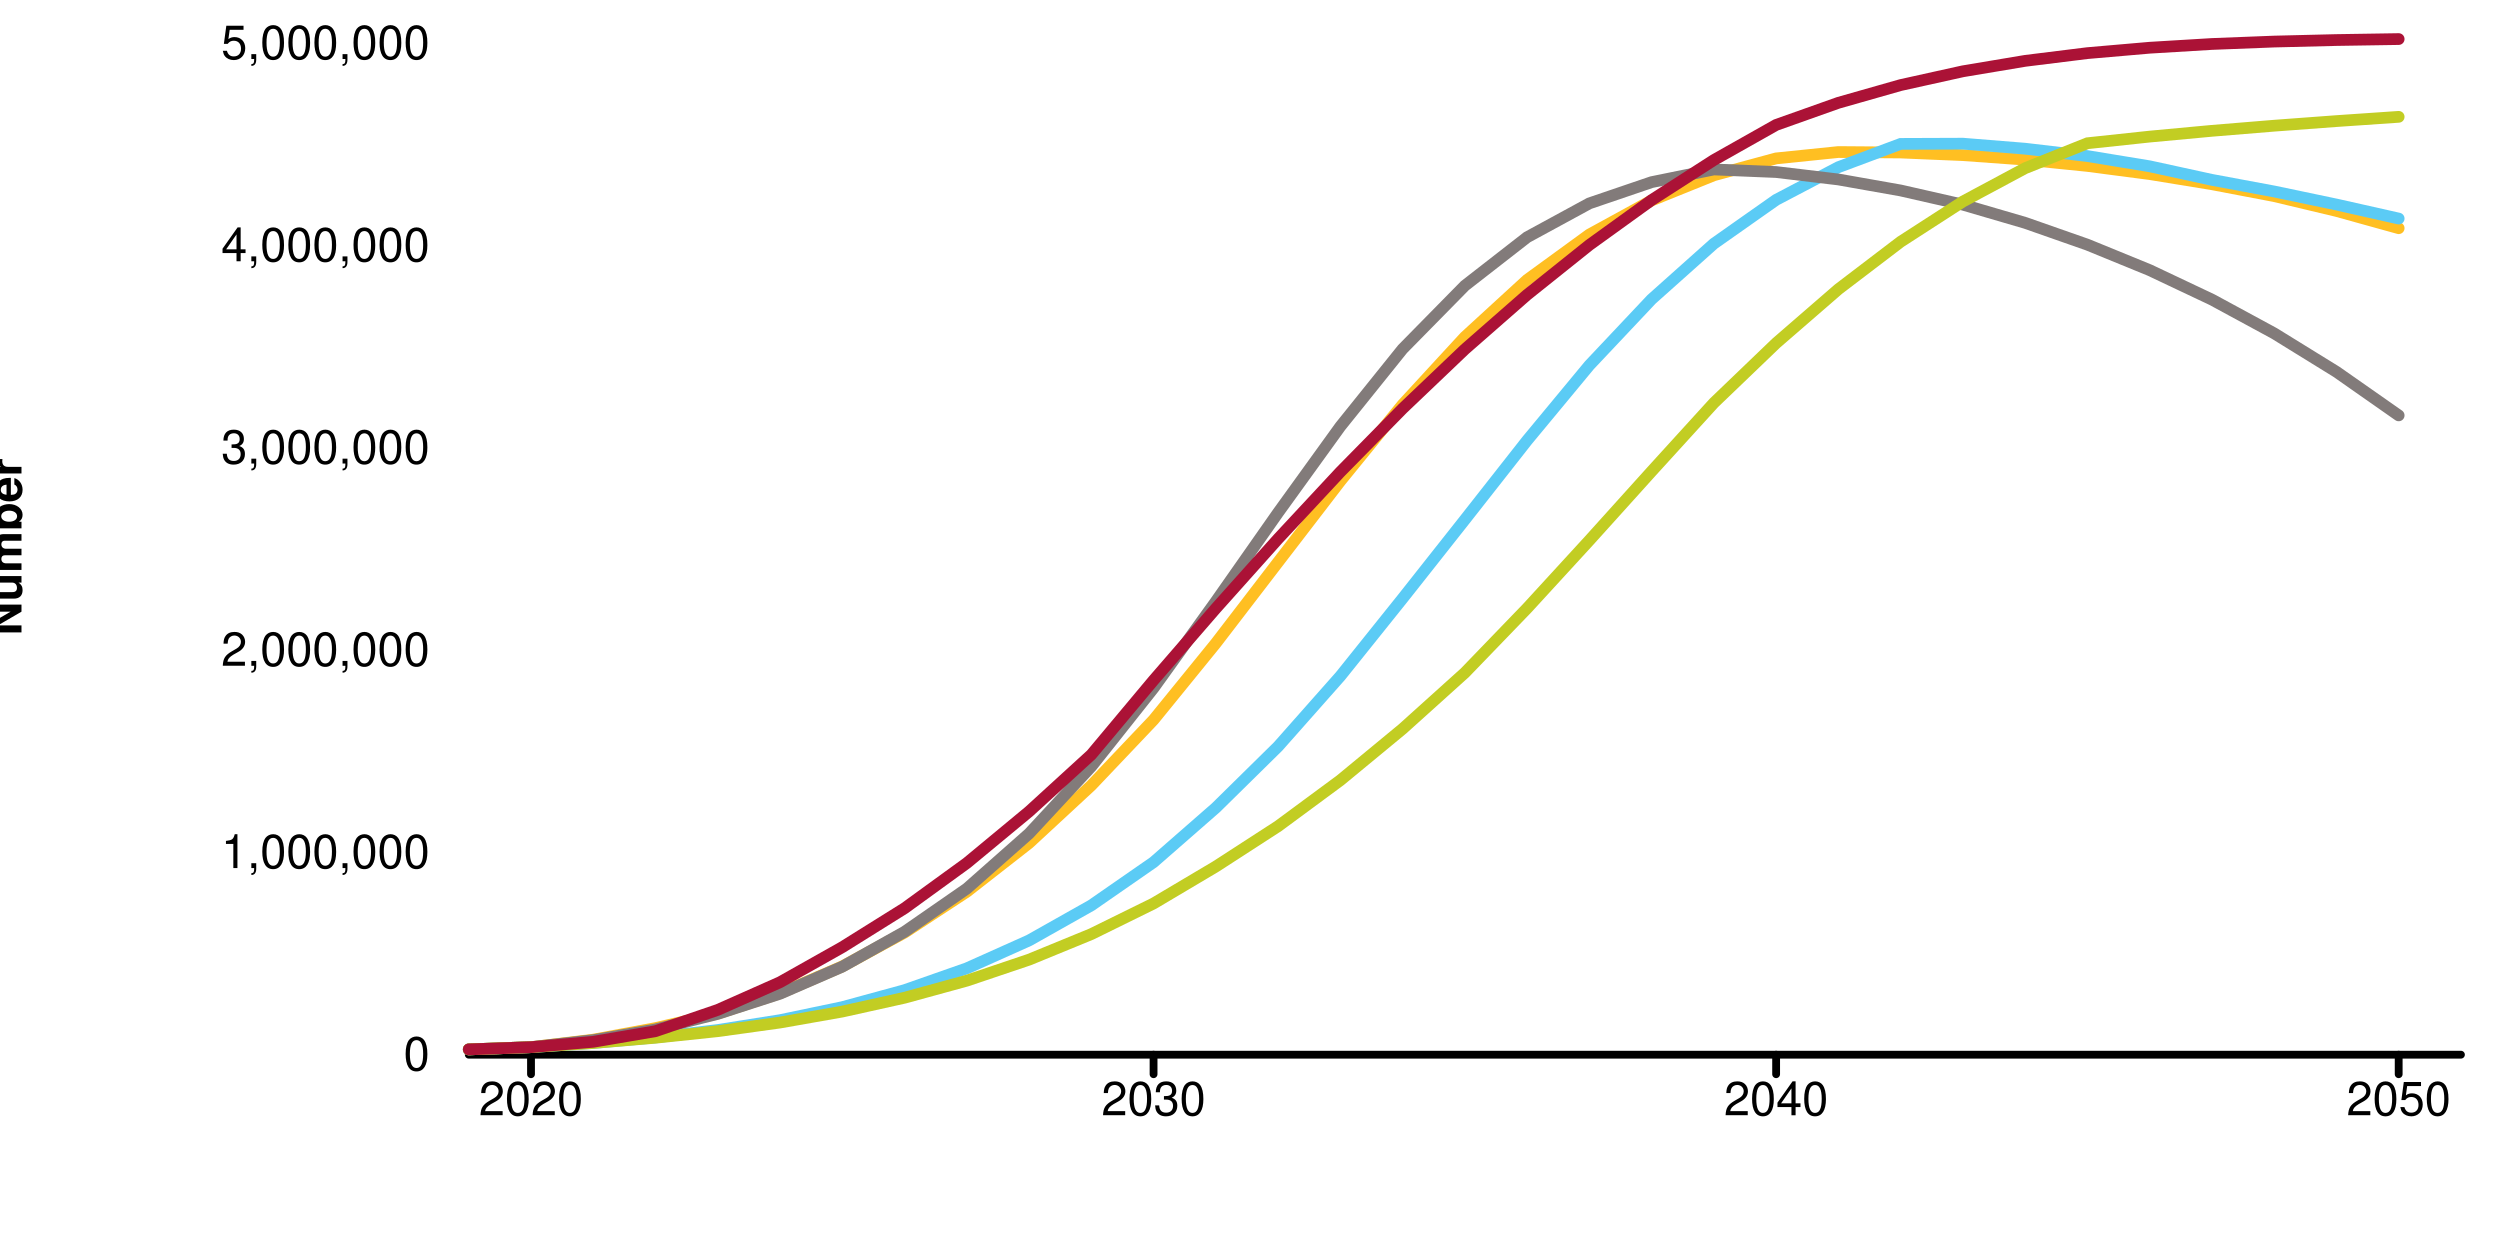
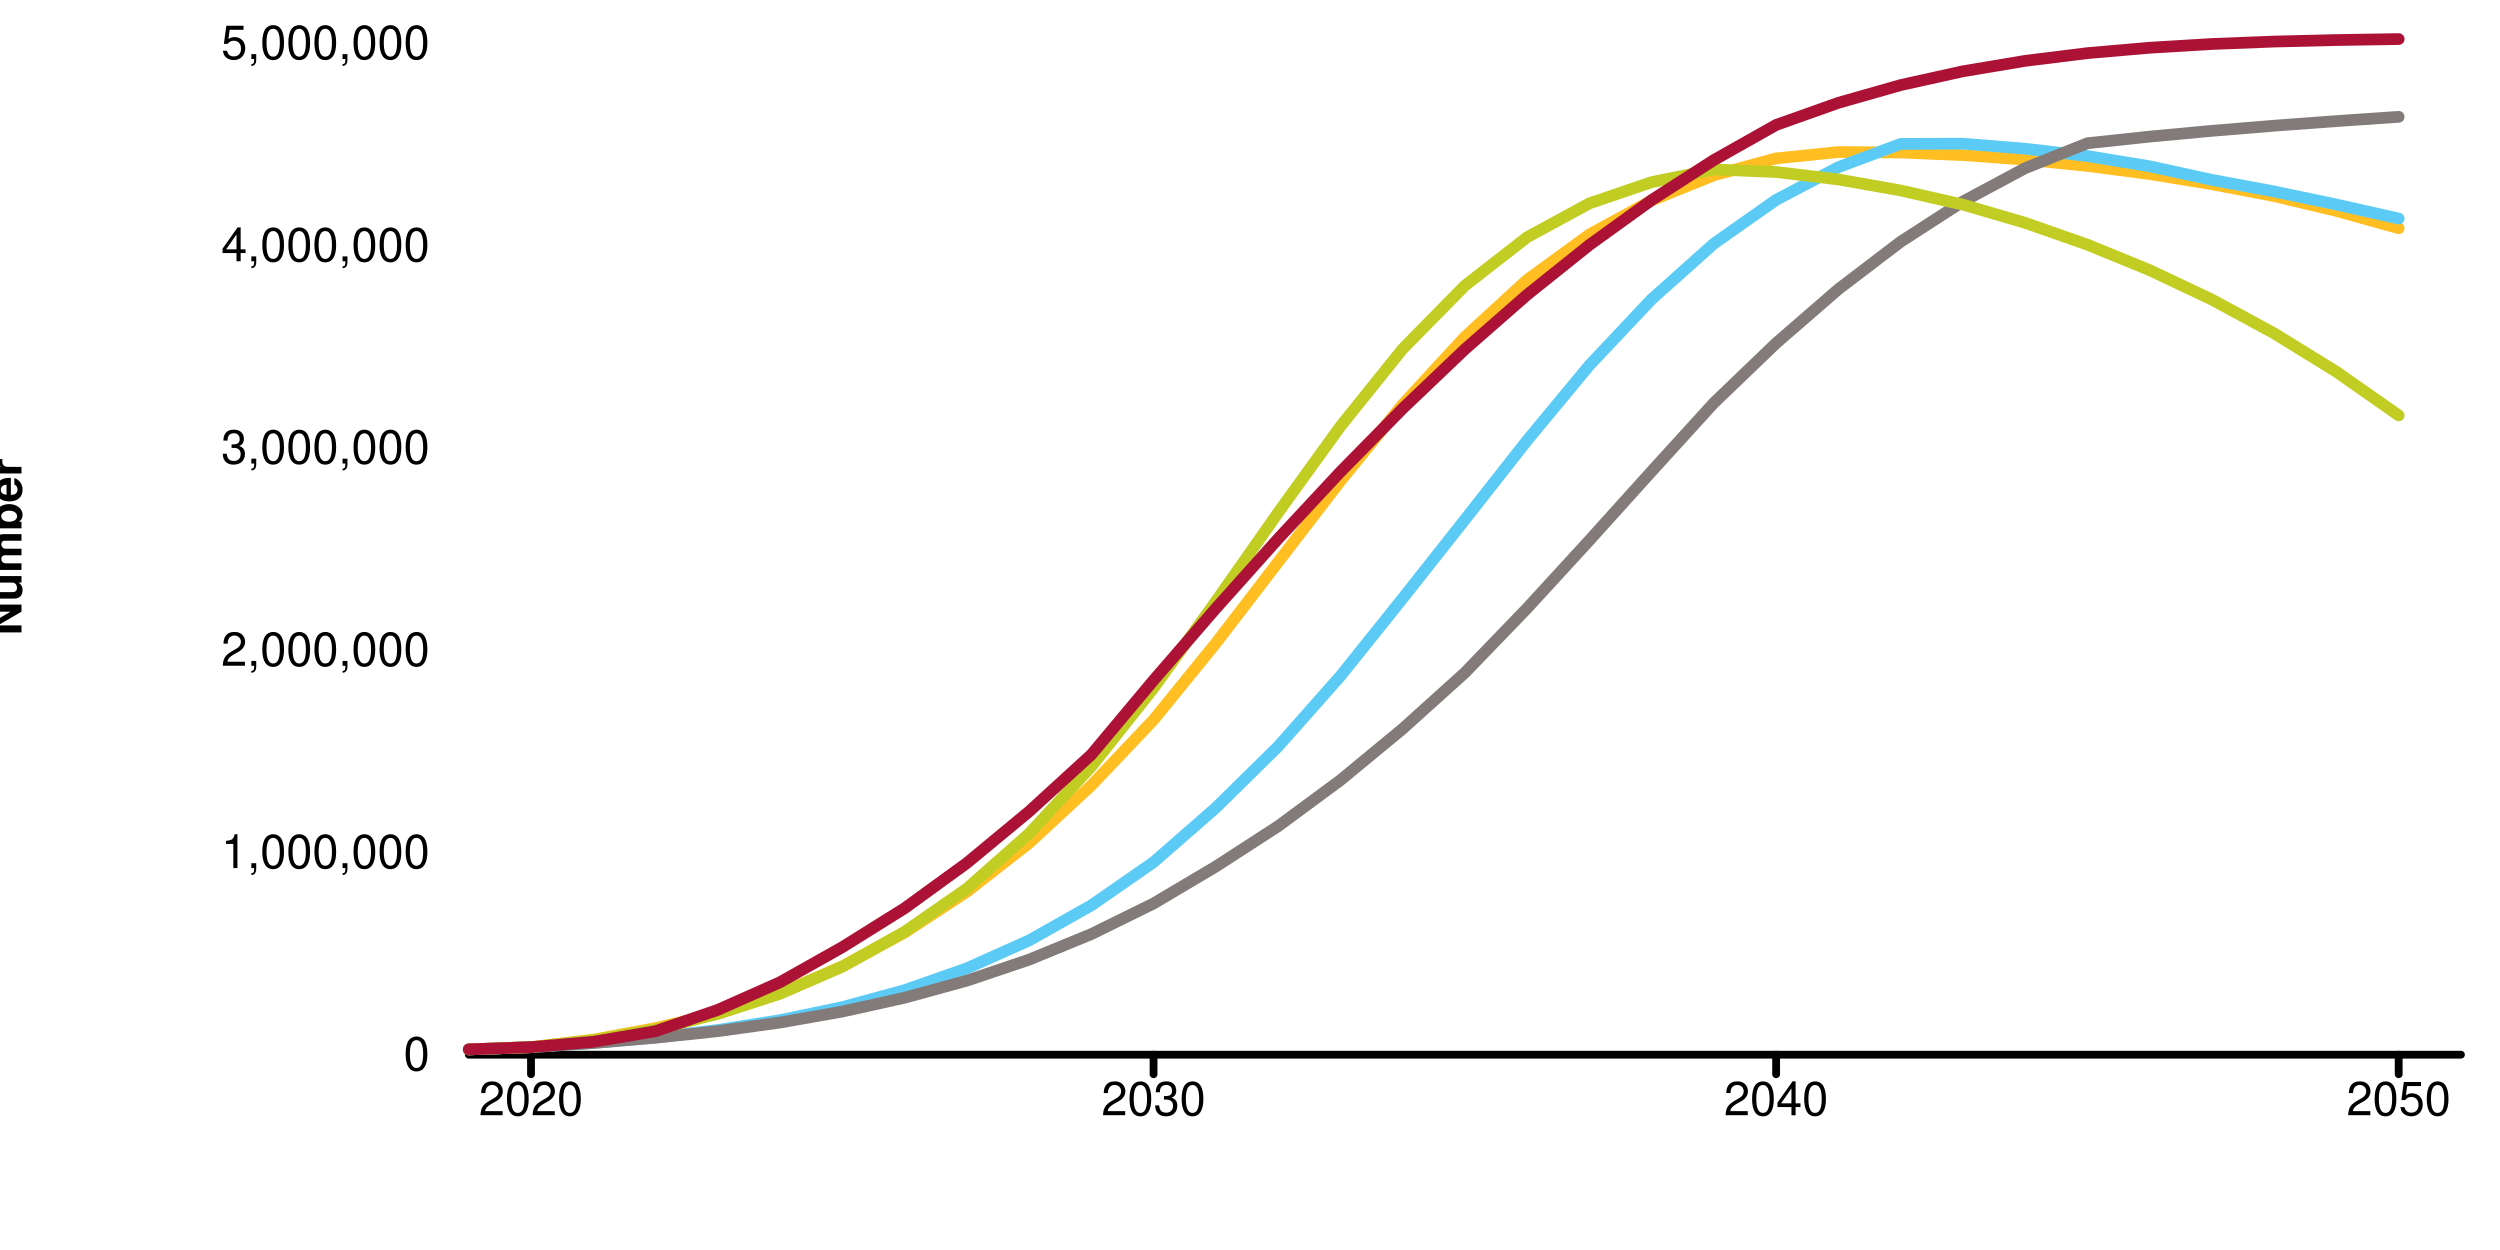
<svg xmlns="http://www.w3.org/2000/svg" width="640" height="320" viewBox="0 0 640 320" style="overflow:display" preserveAspectRatio="xMinYMin meet" overflow="visible">
  <defs>
    <style>
	.data-series path.line { fill-opacity: 0; }
	.data-series path.line.dotted { stroke-dasharray: 12 20 }
	.data-series circle { display: none; }
	.data-series:hover path.line, .data-series.on path.line { stroke-width: 5; }
	.data-series:hover circle, .data-series.on circle { display: inline; }
	.data-series circle:hover, .data-series circle.on { r: 6px!important; fill: black; }
	.grid { font-family: "Helvetica Neue",Helvetica,Arial,"Lucida Grande",sans-serif; }
	.grid line { stroke: rgb(0,0,0); stroke-width: 2; stroke-linecap: round; }
	.grid.grid-x text { text-anchor: middle; dominant-baseline: hanging; transform: translateY(10px); }
	.grid.grid-y text { text-anchor: end; dominant-baseline: middle; transform: translateX(-10px); }
	</style>
  </defs>
  <g class="grid grid-y">
    <line x1="120" y1="270" x2="630" y2="270" data-left="120" />
    <text x="120" y="270" text-anchor="end">0</text>
    <text x="120" y="218.219" text-anchor="end">1,000,000</text>
    <text x="120" y="166.438" text-anchor="end">2,000,000</text>
    <text x="120" y="114.657" text-anchor="end">3,000,000</text>
    <text x="120" y="62.876" text-anchor="end">4,000,000</text>
    <text x="120" y="11.095" text-anchor="end">5,000,000</text>
    <text style="text-anchor:middle;dominant-baseline:hanging;font-weight:bold;transform: translateY(140px) rotate(-90deg);">Number</text>
  </g>
  <g class="grid grid-x">
    <line class="tick" x1="135.938" y1="270" x2="135.938" y2="275" />
    <text x="135.938" y="270" text-anchor="middle">2020</text>
    <line class="tick" x1="295.312" y1="270" x2="295.312" y2="275" />
    <text x="295.312" y="270" text-anchor="middle">2030</text>
    <line class="tick" x1="454.688" y1="270" x2="454.688" y2="275" />
    <text x="454.688" y="270" text-anchor="middle">2040</text>
    <line class="tick" x1="614.062" y1="270" x2="614.062" y2="275" />
    <text x="614.062" y="270" text-anchor="middle">2050</text>
    <text style="text-anchor:middle;dominant-baseline:hanging;font-weight:bold;transform: translateY(140px) rotate(-90deg);" />
  </g>
  <g data-scenario="consumer-transformation" class="data-series">
    <path d="M 120.00,268.64L 135.94,268.07L 151.88,266.15L 167.81,263.19L 183.75,259.47L 199.69,254.27L 215.62,247.40L 231.56,238.74L 247.50,228.28L 263.44,215.82L 279.38,201.06L 295.31,184.28L 311.25,164.67L 327.19,143.90L 343.12,123.17L 359.06,103.58L 375.00,86.26L 390.94,71.65L 406.88,60.04L 422.81,51.31L 438.75,44.87L 454.69,40.55L 470.62,38.92L 486.56,39.04L 502.50,39.71L 518.44,40.86L 534.38,42.48L 550.31,44.56L 566.25,47.16L 582.19,50.20L 598.12,54.00L 614.06,58.42" id="Consumer transformation" class="line" stroke="#FFBF22" stroke-width="3" stroke-linecap="round" />
    <circle cx="120.00" cy="268.64" data-y="26353" data-x="2019" r="4" fill="#FFBF22" />
    <circle cx="135.94" cy="268.07" data-y="37328" data-x="2020" r="4" fill="#FFBF22" />
    <circle cx="151.88" cy="266.15" data-y="74278" data-x="2021" r="4" fill="#FFBF22" />
    <circle cx="167.81" cy="263.19" data-y="131596" data-x="2022" r="4" fill="#FFBF22" />
    <circle cx="183.75" cy="259.47" data-y="203332" data-x="2023" r="4" fill="#FFBF22" />
    <circle cx="199.69" cy="254.27" data-y="303722" data-x="2024" r="4" fill="#FFBF22" />
    <circle cx="215.62" cy="247.40" data-y="436413" data-x="2025" r="4" fill="#FFBF22" />
    <circle cx="231.56" cy="238.74" data-y="603754" data-x="2026" r="4" fill="#FFBF22" />
    <circle cx="247.50" cy="228.28" data-y="805616" data-x="2027" r="4" fill="#FFBF22" />
    <circle cx="263.44" cy="215.82" data-y="1046385" data-x="2028" r="4" fill="#FFBF22" />
    <circle cx="279.38" cy="201.06" data-y="1331375" data-x="2029" r="4" fill="#FFBF22" />
    <circle cx="295.31" cy="184.28" data-y="1655344" data-x="2030" r="4" fill="#FFBF22" />
    <circle cx="311.25" cy="164.67" data-y="2034198" data-x="2031" r="4" fill="#FFBF22" />
    <circle cx="327.19" cy="143.90" data-y="2435229" data-x="2032" r="4" fill="#FFBF22" />
    <circle cx="343.12" cy="123.17" data-y="2835593" data-x="2033" r="4" fill="#FFBF22" />
    <circle cx="359.06" cy="103.58" data-y="3213844" data-x="2034" r="4" fill="#FFBF22" />
    <circle cx="375.00" cy="86.26" data-y="3548423" data-x="2035" r="4" fill="#FFBF22" />
    <circle cx="390.94" cy="71.65" data-y="3830519" data-x="2036" r="4" fill="#FFBF22" />
    <circle cx="406.88" cy="60.04" data-y="4054689" data-x="2037" r="4" fill="#FFBF22" />
    <circle cx="422.81" cy="51.31" data-y="4223447" data-x="2038" r="4" fill="#FFBF22" />
    <circle cx="438.75" cy="44.87" data-y="4347769" data-x="2039" r="4" fill="#FFBF22" />
    <circle cx="454.69" cy="40.55" data-y="4431205" data-x="2040" r="4" fill="#FFBF22" />
    <circle cx="470.62" cy="38.92" data-y="4462658" data-x="2041" r="4" fill="#FFBF22" />
    <circle cx="486.56" cy="39.04" data-y="4460380" data-x="2042" r="4" fill="#FFBF22" />
    <circle cx="502.50" cy="39.71" data-y="4447469" data-x="2043" r="4" fill="#FFBF22" />
    <circle cx="518.44" cy="40.86" data-y="4425086" data-x="2044" r="4" fill="#FFBF22" />
    <circle cx="534.38" cy="42.48" data-y="4393799" data-x="2045" r="4" fill="#FFBF22" />
    <circle cx="550.31" cy="44.56" data-y="4353742" data-x="2046" r="4" fill="#FFBF22" />
    <circle cx="566.25" cy="47.16" data-y="4303533" data-x="2047" r="4" fill="#FFBF22" />
    <circle cx="582.19" cy="50.20" data-y="4244713" data-x="2048" r="4" fill="#FFBF22" />
    <circle cx="598.12" cy="54.00" data-y="4171426" data-x="2049" r="4" fill="#FFBF22" />
    <circle cx="614.06" cy="58.42" data-y="4086045" data-x="2050" r="4" fill="#FFBF22" />
  </g>
  <g data-scenario="system-transformation" class="data-series">
    <path d="M 120.00,268.64L 135.94,268.07L 151.88,267.00L 167.81,265.59L 183.75,263.68L 199.69,261.16L 215.62,257.83L 231.56,253.48L 247.50,247.89L 263.44,240.75L 279.38,231.77L 295.31,220.72L 311.25,206.79L 327.19,191.10L 343.12,173.10L 359.06,153.21L 375.00,133.04L 390.94,112.75L 406.88,93.51L 422.81,76.61L 438.75,62.38L 454.69,51.16L 470.62,42.80L 486.56,36.84L 502.50,36.78L 518.44,38.07L 534.38,39.95L 550.31,42.57L 566.25,46.05L 582.19,49.02L 598.12,52.36L 614.06,55.95" id="System transformation" class="line" stroke="#5BCBF5" stroke-width="3" stroke-linecap="round" />
    <circle cx="120.00" cy="268.64" data-y="26353" data-x="2019" r="4" fill="#5BCBF5" />
    <circle cx="135.94" cy="268.07" data-y="37328" data-x="2020" r="4" fill="#5BCBF5" />
    <circle cx="151.88" cy="267.00" data-y="58015" data-x="2021" r="4" fill="#5BCBF5" />
    <circle cx="167.81" cy="265.59" data-y="85178" data-x="2022" r="4" fill="#5BCBF5" />
    <circle cx="183.75" cy="263.68" data-y="122114" data-x="2023" r="4" fill="#5BCBF5" />
    <circle cx="199.69" cy="261.16" data-y="170653" data-x="2024" r="4" fill="#5BCBF5" />
    <circle cx="215.62" cy="257.83" data-y="234986" data-x="2025" r="4" fill="#5BCBF5" />
    <circle cx="231.56" cy="253.48" data-y="318999" data-x="2026" r="4" fill="#5BCBF5" />
    <circle cx="247.50" cy="247.89" data-y="427076" data-x="2027" r="4" fill="#5BCBF5" />
    <circle cx="263.44" cy="240.75" data-y="564934" data-x="2028" r="4" fill="#5BCBF5" />
    <circle cx="279.38" cy="231.77" data-y="738256" data-x="2029" r="4" fill="#5BCBF5" />
    <circle cx="295.31" cy="220.72" data-y="951624" data-x="2030" r="4" fill="#5BCBF5" />
    <circle cx="311.25" cy="206.79" data-y="1220735" data-x="2031" r="4" fill="#5BCBF5" />
    <circle cx="327.19" cy="191.10" data-y="1523686" data-x="2032" r="4" fill="#5BCBF5" />
    <circle cx="343.12" cy="173.10" data-y="1871251" data-x="2033" r="4" fill="#5BCBF5" />
    <circle cx="359.06" cy="153.21" data-y="2255453" data-x="2034" r="4" fill="#5BCBF5" />
    <circle cx="375.00" cy="133.04" data-y="2644902" data-x="2035" r="4" fill="#5BCBF5" />
    <circle cx="390.94" cy="112.75" data-y="3036877" data-x="2036" r="4" fill="#5BCBF5" />
    <circle cx="406.88" cy="93.51" data-y="3408369" data-x="2037" r="4" fill="#5BCBF5" />
    <circle cx="422.81" cy="76.61" data-y="3734852" data-x="2038" r="4" fill="#5BCBF5" />
    <circle cx="438.75" cy="62.38" data-y="4009521" data-x="2039" r="4" fill="#5BCBF5" />
    <circle cx="454.69" cy="51.16" data-y="4226193" data-x="2040" r="4" fill="#5BCBF5" />
    <circle cx="470.62" cy="42.80" data-y="4387647" data-x="2041" r="4" fill="#5BCBF5" />
    <circle cx="486.56" cy="36.84" data-y="4502783" data-x="2042" r="4" fill="#5BCBF5" />
    <circle cx="502.50" cy="36.78" data-y="4503922" data-x="2043" r="4" fill="#5BCBF5" />
    <circle cx="518.44" cy="38.07" data-y="4479049" data-x="2044" r="4" fill="#5BCBF5" />
    <circle cx="534.38" cy="39.95" data-y="4442678" data-x="2045" r="4" fill="#5BCBF5" />
    <circle cx="550.31" cy="42.57" data-y="4392217" data-x="2046" r="4" fill="#5BCBF5" />
    <circle cx="566.25" cy="46.05" data-y="4324916" data-x="2047" r="4" fill="#5BCBF5" />
    <circle cx="582.19" cy="49.02" data-y="4267504" data-x="2048" r="4" fill="#5BCBF5" />
    <circle cx="598.12" cy="52.36" data-y="4203068" data-x="2049" r="4" fill="#5BCBF5" />
    <circle cx="614.06" cy="55.95" data-y="4133725" data-x="2050" r="4" fill="#5BCBF5" />
  </g>
  <g data-scenario="steady-progression" class="data-series">
-     <path d="M 120.00,268.64L 135.94,268.07L 151.88,266.27L 167.81,263.53L 183.75,259.55L 199.69,254.39L 215.62,247.47L 231.56,238.54L 247.50,227.49L 263.44,213.40L 279.38,196.23L 295.31,176.15L 311.25,153.97L 327.19,131.24L 343.12,109.18L 359.06,89.35L 375.00,73.14L 390.94,60.73L 406.88,52.06L 422.81,46.63L 438.75,43.38L 454.69,44.04L 470.62,45.94L 486.56,48.76L 502.50,52.39L 518.44,57.05L 534.38,62.64L 550.31,69.16L 566.25,76.70L 582.19,85.34L 598.12,95.18L 614.06,106.34" id="Steady progression" class="line" stroke="#827B7A" stroke-width="3" stroke-linecap="round" />
+     <path d="M 120.00,268.64L 135.94,268.07L 151.88,267.01L 167.81,265.66L 183.75,263.98L 199.69,261.77L 215.62,258.96L 231.56,255.42L 247.50,251.05L 263.44,245.67L 279.38,239.13L 295.31,231.29L 311.25,221.83L 327.19,211.51L 343.12,199.75L 359.06,186.59L 375.00,172.23L 390.94,155.71L 406.88,138.33L 422.81,120.66L 438.75,103.15L 454.69,87.85L 470.62,74.04L 486.56,61.89L 502.50,51.59L 518.44,43.05L 534.38,36.67L 550.31,34.97L 566.25,33.49L 582.19,32.18L 598.12,31.00L 614.06,29.91" id="Steady progression" class="line" stroke="#827B7A" stroke-width="3" stroke-linecap="round" />
    <circle cx="120.00" cy="268.64" data-y="26353" data-x="2019" r="4" fill="#827B7A" />
    <circle cx="135.94" cy="268.07" data-y="37328" data-x="2020" r="4" fill="#827B7A" />
-     <circle cx="151.88" cy="266.27" data-y="72016" data-x="2021" r="4" fill="#827B7A" />
-     <circle cx="167.81" cy="263.53" data-y="124935" data-x="2022" r="4" fill="#827B7A" />
-     <circle cx="183.75" cy="259.55" data-y="201814" data-x="2023" r="4" fill="#827B7A" />
-     <circle cx="199.69" cy="254.39" data-y="301414" data-x="2024" r="4" fill="#827B7A" />
-     <circle cx="215.62" cy="247.47" data-y="435065" data-x="2025" r="4" fill="#827B7A" />
-     <circle cx="231.56" cy="238.54" data-y="607515" data-x="2026" r="4" fill="#827B7A" />
-     <circle cx="247.50" cy="227.49" data-y="821021" data-x="2027" r="4" fill="#827B7A" />
-     <circle cx="263.44" cy="213.40" data-y="1093022" data-x="2028" r="4" fill="#827B7A" />
-     <circle cx="279.38" cy="196.23" data-y="1424698" data-x="2029" r="4" fill="#827B7A" />
-     <circle cx="295.31" cy="176.15" data-y="1812382" data-x="2030" r="4" fill="#827B7A" />
-     <circle cx="311.25" cy="153.97" data-y="2240703" data-x="2031" r="4" fill="#827B7A" />
-     <circle cx="327.19" cy="131.24" data-y="2679791" data-x="2032" r="4" fill="#827B7A" />
-     <circle cx="343.12" cy="109.18" data-y="3105675" data-x="2033" r="4" fill="#827B7A" />
-     <circle cx="359.06" cy="89.35" data-y="3488656" data-x="2034" r="4" fill="#827B7A" />
-     <circle cx="375.00" cy="73.14" data-y="3801724" data-x="2035" r="4" fill="#827B7A" />
-     <circle cx="390.94" cy="60.73" data-y="4041478" data-x="2036" r="4" fill="#827B7A" />
-     <circle cx="406.88" cy="52.06" data-y="4208832" data-x="2037" r="4" fill="#827B7A" />
-     <circle cx="422.81" cy="46.63" data-y="4313677" data-x="2038" r="4" fill="#827B7A" />
-     <circle cx="438.75" cy="43.38" data-y="4376483" data-x="2039" r="4" fill="#827B7A" />
-     <circle cx="454.69" cy="44.04" data-y="4363767" data-x="2040" r="4" fill="#827B7A" />
-     <circle cx="470.62" cy="45.94" data-y="4327009" data-x="2041" r="4" fill="#827B7A" />
-     <circle cx="486.56" cy="48.76" data-y="4272531" data-x="2042" r="4" fill="#827B7A" />
-     <circle cx="502.50" cy="52.39" data-y="4202514" data-x="2043" r="4" fill="#827B7A" />
-     <circle cx="518.44" cy="57.05" data-y="4112528" data-x="2044" r="4" fill="#827B7A" />
-     <circle cx="534.38" cy="62.64" data-y="4004466" data-x="2045" r="4" fill="#827B7A" />
-     <circle cx="550.31" cy="69.16" data-y="3878557" data-x="2046" r="4" fill="#827B7A" />
-     <circle cx="566.25" cy="76.70" data-y="3733090" data-x="2047" r="4" fill="#827B7A" />
-     <circle cx="582.19" cy="85.34" data-y="3566248" data-x="2048" r="4" fill="#827B7A" />
-     <circle cx="598.12" cy="95.18" data-y="3376065" data-x="2049" r="4" fill="#827B7A" />
-     <circle cx="614.06" cy="106.34" data-y="3160521" data-x="2050" r="4" fill="#827B7A" />
+     <circle cx="151.88" cy="267.01" data-y="57745" data-x="2021" r="4" fill="#827B7A" />
+     <circle cx="167.81" cy="265.66" data-y="83805" data-x="2022" r="4" fill="#827B7A" />
+     <circle cx="183.75" cy="263.98" data-y="116239" data-x="2023" r="4" fill="#827B7A" />
+     <circle cx="199.69" cy="261.77" data-y="158885" data-x="2024" r="4" fill="#827B7A" />
+     <circle cx="215.62" cy="258.96" data-y="213262" data-x="2025" r="4" fill="#827B7A" />
+     <circle cx="231.56" cy="255.42" data-y="281557" data-x="2026" r="4" fill="#827B7A" />
+     <circle cx="247.50" cy="251.05" data-y="365938" data-x="2027" r="4" fill="#827B7A" />
+     <circle cx="263.44" cy="245.67" data-y="469787" data-x="2028" r="4" fill="#827B7A" />
+     <circle cx="279.38" cy="239.13" data-y="596128" data-x="2029" r="4" fill="#827B7A" />
+     <circle cx="295.31" cy="231.29" data-y="747496" data-x="2030" r="4" fill="#827B7A" />
+     <circle cx="311.25" cy="221.83" data-y="930295" data-x="2031" r="4" fill="#827B7A" />
+     <circle cx="327.19" cy="211.51" data-y="1129496" data-x="2032" r="4" fill="#827B7A" />
+     <circle cx="343.12" cy="199.75" data-y="1356716" data-x="2033" r="4" fill="#827B7A" />
+     <circle cx="359.06" cy="186.59" data-y="1610789" data-x="2034" r="4" fill="#827B7A" />
+     <circle cx="375.00" cy="172.23" data-y="1888053" data-x="2035" r="4" fill="#827B7A" />
+     <circle cx="390.94" cy="155.71" data-y="2207186" data-x="2036" r="4" fill="#827B7A" />
+     <circle cx="406.88" cy="138.33" data-y="2542826" data-x="2037" r="4" fill="#827B7A" />
+     <circle cx="422.81" cy="120.66" data-y="2884130" data-x="2038" r="4" fill="#827B7A" />
+     <circle cx="438.75" cy="103.15" data-y="3222142" data-x="2039" r="4" fill="#827B7A" />
+     <circle cx="454.69" cy="87.85" data-y="3517763" data-x="2040" r="4" fill="#827B7A" />
+     <circle cx="470.62" cy="74.04" data-y="3784338" data-x="2041" r="4" fill="#827B7A" />
+     <circle cx="486.56" cy="61.89" data-y="4018993" data-x="2042" r="4" fill="#827B7A" />
+     <circle cx="502.50" cy="51.59" data-y="4217923" data-x="2043" r="4" fill="#827B7A" />
+     <circle cx="518.44" cy="43.05" data-y="4382969" data-x="2044" r="4" fill="#827B7A" />
+     <circle cx="534.38" cy="36.67" data-y="4506090" data-x="2045" r="4" fill="#827B7A" />
+     <circle cx="550.31" cy="34.97" data-y="4538842" data-x="2046" r="4" fill="#827B7A" />
+     <circle cx="566.25" cy="33.49" data-y="4567487" data-x="2047" r="4" fill="#827B7A" />
+     <circle cx="582.19" cy="32.18" data-y="4592842" data-x="2048" r="4" fill="#827B7A" />
+     <circle cx="598.12" cy="31.00" data-y="4615677" data-x="2049" r="4" fill="#827B7A" />
+     <circle cx="614.06" cy="29.91" data-y="4636643" data-x="2050" r="4" fill="#827B7A" />
  </g>
  <g data-scenario="leading-the-way" class="data-series">
-     <path d="M 120.00,268.64L 135.94,268.07L 151.88,267.01L 167.81,265.66L 183.75,263.98L 199.69,261.77L 215.62,258.96L 231.56,255.42L 247.50,251.05L 263.44,245.67L 279.38,239.13L 295.31,231.29L 311.25,221.83L 327.19,211.51L 343.12,199.75L 359.06,186.59L 375.00,172.23L 390.94,155.71L 406.88,138.33L 422.81,120.66L 438.75,103.15L 454.69,87.85L 470.62,74.04L 486.56,61.89L 502.50,51.59L 518.44,43.05L 534.38,36.67L 550.31,34.97L 566.25,33.49L 582.19,32.18L 598.12,31.00L 614.06,29.91" id="Leading the way" class="line" stroke="#C2CD23" stroke-width="3" stroke-linecap="round" />
+     <path d="M 120.00,268.64L 135.94,268.07L 151.88,266.27L 167.81,263.53L 183.75,259.55L 199.69,254.39L 215.62,247.47L 231.56,238.54L 247.50,227.49L 263.44,213.40L 279.38,196.23L 295.31,176.15L 311.25,153.97L 327.19,131.24L 343.12,109.18L 359.06,89.35L 375.00,73.14L 390.94,60.73L 406.88,52.06L 422.81,46.63L 438.75,43.38L 454.69,44.04L 470.62,45.94L 486.56,48.76L 502.50,52.39L 518.44,57.05L 534.38,62.64L 550.31,69.16L 566.25,76.70L 582.19,85.34L 598.12,95.18L 614.06,106.34" id="Leading the way" class="line" stroke="#C2CD23" stroke-width="3" stroke-linecap="round" />
    <circle cx="120.00" cy="268.64" data-y="26353" data-x="2019" r="4" fill="#C2CD23" />
    <circle cx="135.94" cy="268.07" data-y="37328" data-x="2020" r="4" fill="#C2CD23" />
-     <circle cx="151.88" cy="267.01" data-y="57745" data-x="2021" r="4" fill="#C2CD23" />
-     <circle cx="167.81" cy="265.66" data-y="83805" data-x="2022" r="4" fill="#C2CD23" />
-     <circle cx="183.75" cy="263.98" data-y="116239" data-x="2023" r="4" fill="#C2CD23" />
-     <circle cx="199.69" cy="261.77" data-y="158885" data-x="2024" r="4" fill="#C2CD23" />
-     <circle cx="215.62" cy="258.96" data-y="213262" data-x="2025" r="4" fill="#C2CD23" />
-     <circle cx="231.56" cy="255.42" data-y="281557" data-x="2026" r="4" fill="#C2CD23" />
-     <circle cx="247.50" cy="251.05" data-y="365938" data-x="2027" r="4" fill="#C2CD23" />
-     <circle cx="263.44" cy="245.67" data-y="469787" data-x="2028" r="4" fill="#C2CD23" />
-     <circle cx="279.38" cy="239.13" data-y="596128" data-x="2029" r="4" fill="#C2CD23" />
-     <circle cx="295.31" cy="231.29" data-y="747496" data-x="2030" r="4" fill="#C2CD23" />
-     <circle cx="311.25" cy="221.83" data-y="930295" data-x="2031" r="4" fill="#C2CD23" />
-     <circle cx="327.19" cy="211.51" data-y="1129496" data-x="2032" r="4" fill="#C2CD23" />
-     <circle cx="343.12" cy="199.75" data-y="1356716" data-x="2033" r="4" fill="#C2CD23" />
-     <circle cx="359.06" cy="186.59" data-y="1610789" data-x="2034" r="4" fill="#C2CD23" />
-     <circle cx="375.00" cy="172.23" data-y="1888053" data-x="2035" r="4" fill="#C2CD23" />
-     <circle cx="390.94" cy="155.71" data-y="2207186" data-x="2036" r="4" fill="#C2CD23" />
-     <circle cx="406.88" cy="138.33" data-y="2542826" data-x="2037" r="4" fill="#C2CD23" />
-     <circle cx="422.81" cy="120.66" data-y="2884130" data-x="2038" r="4" fill="#C2CD23" />
-     <circle cx="438.75" cy="103.15" data-y="3222142" data-x="2039" r="4" fill="#C2CD23" />
-     <circle cx="454.69" cy="87.85" data-y="3517763" data-x="2040" r="4" fill="#C2CD23" />
-     <circle cx="470.62" cy="74.04" data-y="3784338" data-x="2041" r="4" fill="#C2CD23" />
-     <circle cx="486.56" cy="61.89" data-y="4018993" data-x="2042" r="4" fill="#C2CD23" />
-     <circle cx="502.50" cy="51.59" data-y="4217923" data-x="2043" r="4" fill="#C2CD23" />
-     <circle cx="518.44" cy="43.05" data-y="4382969" data-x="2044" r="4" fill="#C2CD23" />
-     <circle cx="534.38" cy="36.67" data-y="4506090" data-x="2045" r="4" fill="#C2CD23" />
-     <circle cx="550.31" cy="34.97" data-y="4538842" data-x="2046" r="4" fill="#C2CD23" />
-     <circle cx="566.25" cy="33.49" data-y="4567487" data-x="2047" r="4" fill="#C2CD23" />
-     <circle cx="582.19" cy="32.18" data-y="4592842" data-x="2048" r="4" fill="#C2CD23" />
-     <circle cx="598.12" cy="31.00" data-y="4615677" data-x="2049" r="4" fill="#C2CD23" />
-     <circle cx="614.06" cy="29.91" data-y="4636643" data-x="2050" r="4" fill="#C2CD23" />
+     <circle cx="151.88" cy="266.27" data-y="72016" data-x="2021" r="4" fill="#C2CD23" />
+     <circle cx="167.81" cy="263.53" data-y="124935" data-x="2022" r="4" fill="#C2CD23" />
+     <circle cx="183.75" cy="259.55" data-y="201814" data-x="2023" r="4" fill="#C2CD23" />
+     <circle cx="199.69" cy="254.39" data-y="301414" data-x="2024" r="4" fill="#C2CD23" />
+     <circle cx="215.62" cy="247.47" data-y="435065" data-x="2025" r="4" fill="#C2CD23" />
+     <circle cx="231.56" cy="238.54" data-y="607515" data-x="2026" r="4" fill="#C2CD23" />
+     <circle cx="247.50" cy="227.49" data-y="821021" data-x="2027" r="4" fill="#C2CD23" />
+     <circle cx="263.44" cy="213.40" data-y="1093022" data-x="2028" r="4" fill="#C2CD23" />
+     <circle cx="279.38" cy="196.23" data-y="1424698" data-x="2029" r="4" fill="#C2CD23" />
+     <circle cx="295.31" cy="176.15" data-y="1812382" data-x="2030" r="4" fill="#C2CD23" />
+     <circle cx="311.25" cy="153.97" data-y="2240703" data-x="2031" r="4" fill="#C2CD23" />
+     <circle cx="327.19" cy="131.24" data-y="2679791" data-x="2032" r="4" fill="#C2CD23" />
+     <circle cx="343.12" cy="109.18" data-y="3105675" data-x="2033" r="4" fill="#C2CD23" />
+     <circle cx="359.06" cy="89.35" data-y="3488656" data-x="2034" r="4" fill="#C2CD23" />
+     <circle cx="375.00" cy="73.14" data-y="3801724" data-x="2035" r="4" fill="#C2CD23" />
+     <circle cx="390.94" cy="60.73" data-y="4041478" data-x="2036" r="4" fill="#C2CD23" />
+     <circle cx="406.88" cy="52.06" data-y="4208832" data-x="2037" r="4" fill="#C2CD23" />
+     <circle cx="422.81" cy="46.63" data-y="4313677" data-x="2038" r="4" fill="#C2CD23" />
+     <circle cx="438.75" cy="43.38" data-y="4376483" data-x="2039" r="4" fill="#C2CD23" />
+     <circle cx="454.69" cy="44.04" data-y="4363767" data-x="2040" r="4" fill="#C2CD23" />
+     <circle cx="470.62" cy="45.94" data-y="4327009" data-x="2041" r="4" fill="#C2CD23" />
+     <circle cx="486.56" cy="48.76" data-y="4272531" data-x="2042" r="4" fill="#C2CD23" />
+     <circle cx="502.50" cy="52.39" data-y="4202514" data-x="2043" r="4" fill="#C2CD23" />
+     <circle cx="518.44" cy="57.05" data-y="4112528" data-x="2044" r="4" fill="#C2CD23" />
+     <circle cx="534.38" cy="62.64" data-y="4004466" data-x="2045" r="4" fill="#C2CD23" />
+     <circle cx="550.31" cy="69.16" data-y="3878557" data-x="2046" r="4" fill="#C2CD23" />
+     <circle cx="566.25" cy="76.70" data-y="3733090" data-x="2047" r="4" fill="#C2CD23" />
+     <circle cx="582.19" cy="85.34" data-y="3566248" data-x="2048" r="4" fill="#C2CD23" />
+     <circle cx="598.12" cy="95.18" data-y="3376065" data-x="2049" r="4" fill="#C2CD23" />
+     <circle cx="614.06" cy="106.34" data-y="3160521" data-x="2050" r="4" fill="#C2CD23" />
  </g>
  <g data-scenario="planning-scenario" class="data-series">
    <path d="M 120.00,268.64L 135.94,268.07L 151.88,266.70L 167.81,263.98L 183.75,258.53L 199.69,251.45L 215.62,242.48L 231.56,232.52L 247.50,220.95L 263.44,207.75L 279.38,193.19L 295.31,174.15L 311.25,155.76L 327.19,137.93L 343.12,120.82L 359.06,104.61L 375.00,89.42L 390.94,75.46L 406.88,62.71L 422.81,51.22L 438.75,40.97L 454.69,31.98L 470.62,26.32L 486.56,21.78L 502.50,18.25L 518.44,15.58L 534.38,13.60L 550.31,12.22L 566.25,11.26L 582.19,10.64L 598.12,10.25L 614.06,10.00" id="NPg Planning Scenario" class="line" stroke="#ab1236" stroke-width="3" stroke-linecap="round" />
    <circle cx="120.00" cy="268.64" data-y="26353" data-x="2019" r="4" fill="#ab1236" />
    <circle cx="135.94" cy="268.07" data-y="37328" data-x="2020" r="4" fill="#ab1236" />
    <circle cx="151.88" cy="266.70" data-y="63649" data-x="2021" r="4" fill="#ab1236" />
    <circle cx="167.81" cy="263.98" data-y="116333" data-x="2022" r="4" fill="#ab1236" />
    <circle cx="183.75" cy="258.53" data-y="221493" data-x="2023" r="4" fill="#ab1236" />
    <circle cx="199.69" cy="251.45" data-y="358149" data-x="2024" r="4" fill="#ab1236" />
    <circle cx="215.62" cy="242.48" data-y="531397" data-x="2025" r="4" fill="#ab1236" />
    <circle cx="231.56" cy="232.52" data-y="723729" data-x="2026" r="4" fill="#ab1236" />
    <circle cx="247.50" cy="220.95" data-y="947174" data-x="2027" r="4" fill="#ab1236" />
    <circle cx="263.44" cy="207.75" data-y="1202124" data-x="2028" r="4" fill="#ab1236" />
    <circle cx="279.38" cy="193.19" data-y="1483417" data-x="2029" r="4" fill="#ab1236" />
    <circle cx="295.31" cy="174.15" data-y="1851101" data-x="2030" r="4" fill="#ab1236" />
    <circle cx="311.25" cy="155.76" data-y="2206223" data-x="2031" r="4" fill="#ab1236" />
    <circle cx="327.19" cy="137.93" data-y="2550564" data-x="2032" r="4" fill="#ab1236" />
    <circle cx="343.12" cy="120.82" data-y="2880984" data-x="2033" r="4" fill="#ab1236" />
    <circle cx="359.06" cy="104.61" data-y="3194069" data-x="2034" r="4" fill="#ab1236" />
    <circle cx="375.00" cy="89.42" data-y="3487300" data-x="2035" r="4" fill="#ab1236" />
    <circle cx="390.94" cy="75.46" data-y="3756887" data-x="2036" r="4" fill="#ab1236" />
    <circle cx="406.88" cy="62.71" data-y="4003149" data-x="2037" r="4" fill="#ab1236" />
    <circle cx="422.81" cy="51.22" data-y="4225037" data-x="2038" r="4" fill="#ab1236" />
    <circle cx="438.75" cy="40.97" data-y="4422951" data-x="2039" r="4" fill="#ab1236" />
    <circle cx="454.69" cy="31.98" data-y="4596745" data-x="2040" r="4" fill="#ab1236" />
    <circle cx="470.62" cy="26.32" data-y="4705938" data-x="2041" r="4" fill="#ab1236" />
    <circle cx="486.56" cy="21.78" data-y="4793704" data-x="2042" r="4" fill="#ab1236" />
    <circle cx="502.50" cy="18.25" data-y="4861803" data-x="2043" r="4" fill="#ab1236" />
    <circle cx="518.44" cy="15.58" data-y="4913437" data-x="2044" r="4" fill="#ab1236" />
    <circle cx="534.38" cy="13.60" data-y="4951683" data-x="2045" r="4" fill="#ab1236" />
    <circle cx="550.31" cy="12.22" data-y="4978310" data-x="2046" r="4" fill="#ab1236" />
    <circle cx="566.25" cy="11.26" data-y="4996803" data-x="2047" r="4" fill="#ab1236" />
    <circle cx="582.19" cy="10.64" data-y="5008685" data-x="2048" r="4" fill="#ab1236" />
    <circle cx="598.12" cy="10.25" data-y="5016402" data-x="2049" r="4" fill="#ab1236" />
    <circle cx="614.06" cy="10.00" data-y="5021138" data-x="2050" r="4" fill="#ab1236" />
  </g>
</svg>
